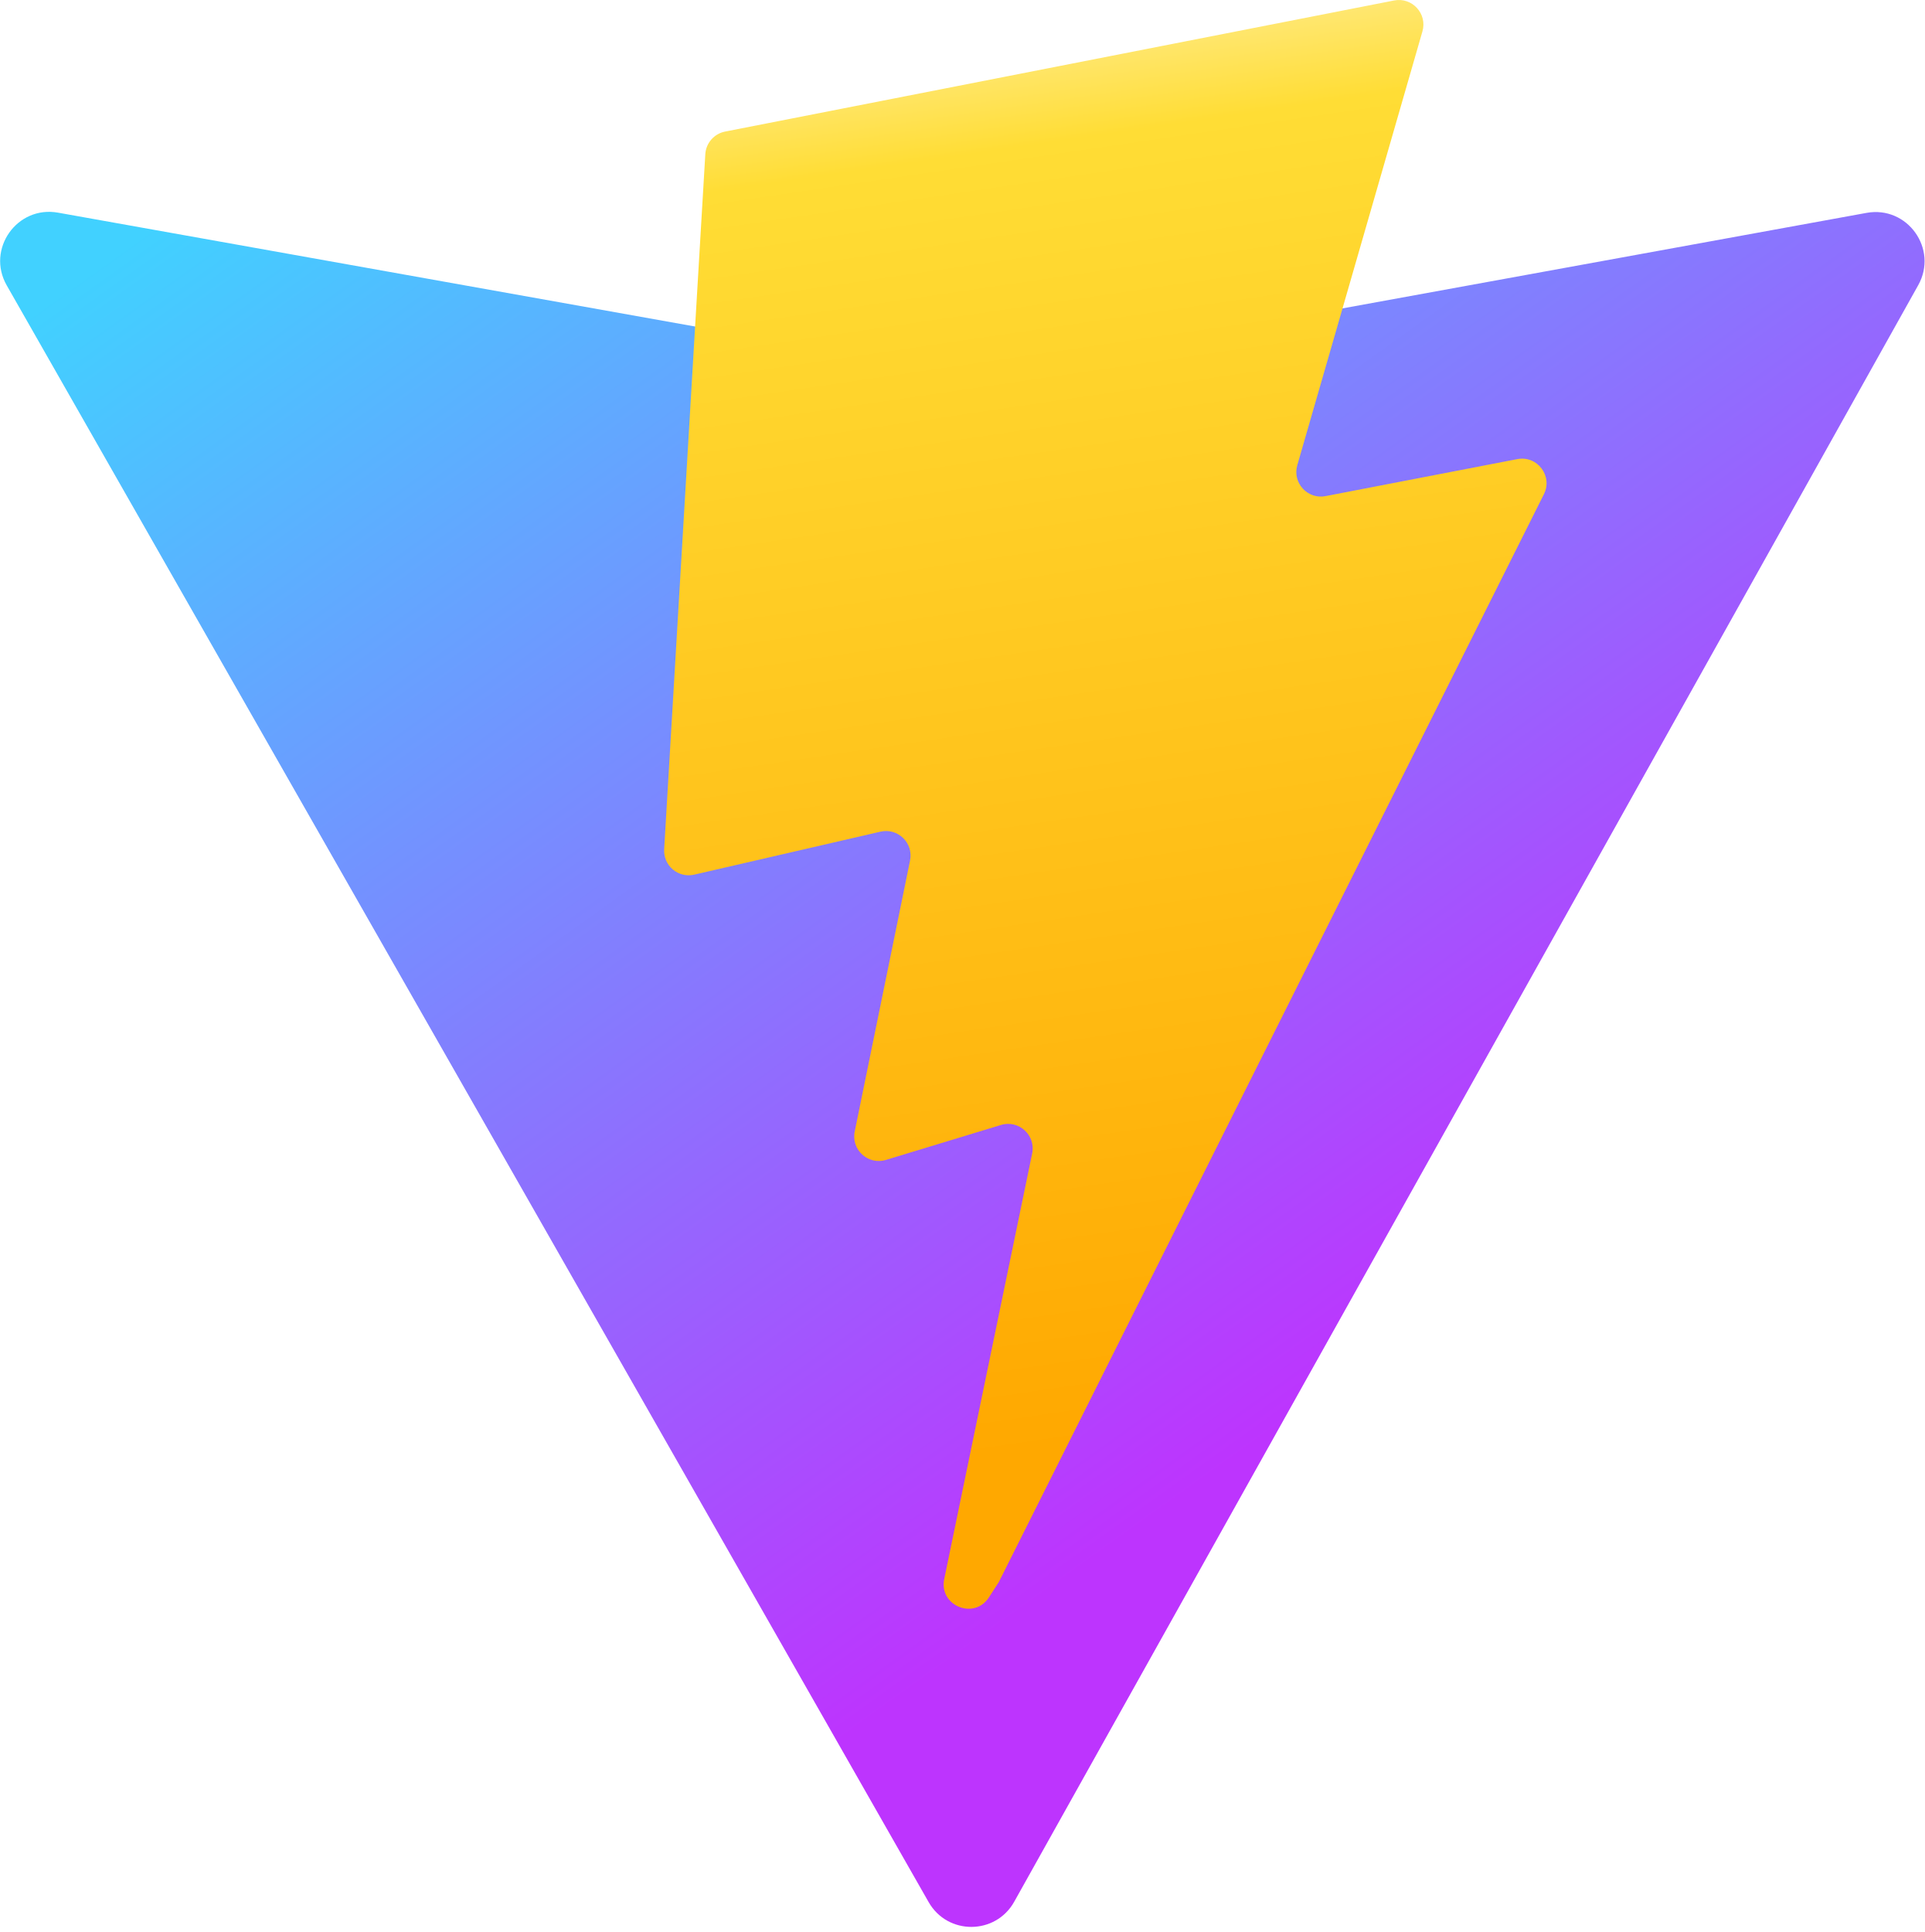
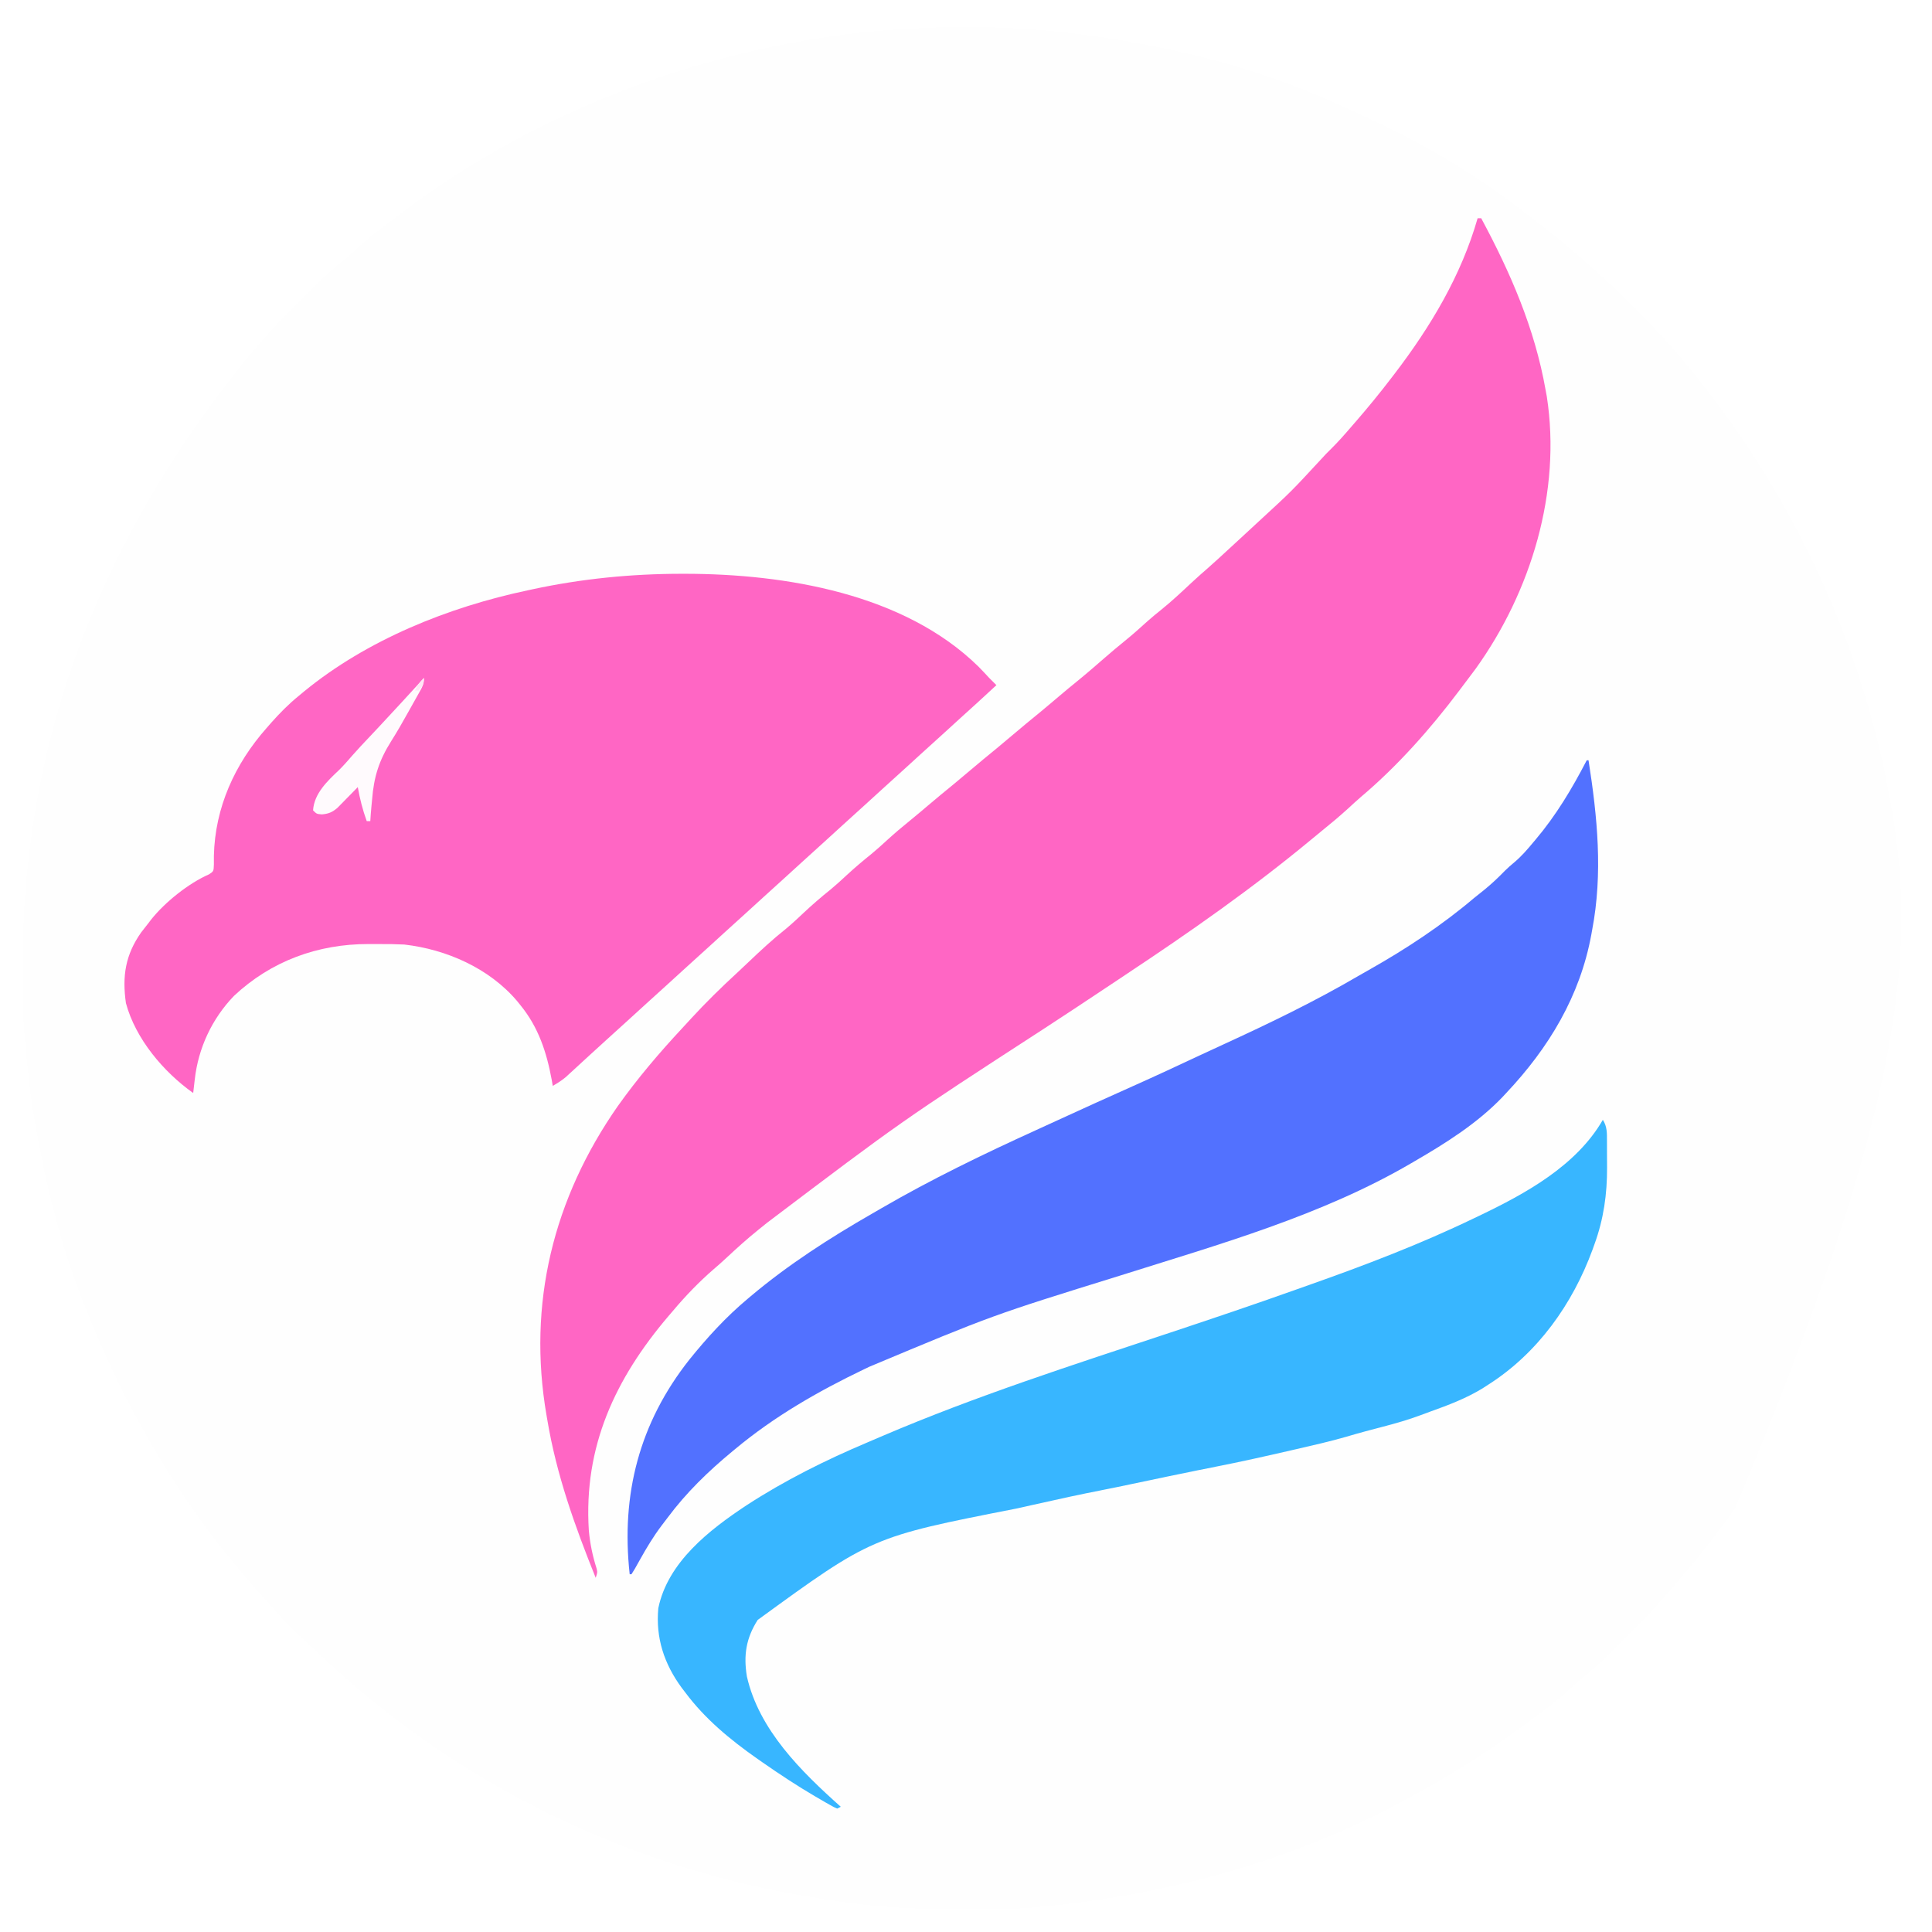
- <svg xmlns="http://www.w3.org/2000/svg" aria-hidden="true" role="img" class="iconify iconify--logos" width="31.88" height="32" preserveAspectRatio="xMidYMid meet" viewBox="0 0 256 257">
-   <defs>
-     <linearGradient id="IconifyId1813088fe1fbc01fb466" x1="-.828%" x2="57.636%" y1="7.652%" y2="78.411%">
-       <stop offset="0%" stop-color="#41D1FF" />
-       <stop offset="100%" stop-color="#BD34FE" />
-     </linearGradient>
-     <linearGradient id="IconifyId1813088fe1fbc01fb467" x1="43.376%" x2="50.316%" y1="2.242%" y2="89.03%">
-       <stop offset="0%" stop-color="#FFEA83" />
-       <stop offset="8.333%" stop-color="#FFDD35" />
-       <stop offset="100%" stop-color="#FFA800" />
-     </linearGradient>
-   </defs>
-   <path fill="url(#IconifyId1813088fe1fbc01fb466)" d="M255.153 37.938L134.897 252.976c-2.483 4.44-8.862 4.466-11.382.048L.875 37.958c-2.746-4.814 1.371-10.646 6.827-9.67l120.385 21.517a6.537 6.537 0 0 0 2.322-.004l117.867-21.483c5.438-.991 9.574 4.796 6.877 9.62Z" />
-   <path fill="url(#IconifyId1813088fe1fbc01fb467)" d="M185.432.063L96.44 17.501a3.268 3.268 0 0 0-2.634 3.014l-5.474 92.456a3.268 3.268 0 0 0 3.997 3.378l24.777-5.718c2.318-.535 4.413 1.507 3.936 3.838l-7.361 36.047c-.495 2.426 1.782 4.5 4.151 3.78l15.304-4.649c2.372-.72 4.652 1.36 4.15 3.788l-11.698 56.621c-.732 3.542 3.979 5.473 5.943 2.437l1.313-2.028l72.516-144.72c1.215-2.423-.88-5.186-3.54-4.672l-25.505 4.922c-2.396.462-4.435-1.77-3.759-4.114l16.646-57.705c.677-2.35-1.37-4.583-3.769-4.113Z" />
+ <svg xmlns="http://www.w3.org/2000/svg" version="1.1" width="1080" height="1080">
+   <path d="M0 0 C1.206 0.261 2.412 0.522 3.655 0.792 C33.018 7.297 62.555 16.679 90 29 C91.435 29.637 91.435 29.637 92.899 30.288 C99.974 33.439 107.001 36.684 114 40 C114.863 40.408 115.727 40.817 116.616 41.237 C144.147 54.363 170.771 70.464 195 89 C195.856 89.649 195.856 89.649 196.729 90.312 C200.508 93.181 204.261 96.08 208 99 C208.838 99.654 209.676 100.307 210.539 100.98 C221.384 109.547 231.824 118.653 242 128 C242.854 128.778 242.854 128.778 243.725 129.572 C254.331 139.258 264.291 149.418 274 160 C274.887 160.96 275.774 161.921 276.688 162.91 C282.023 168.755 287.055 174.823 292 181 C292.415 181.515 292.83 182.03 293.257 182.561 C347.629 250.21 385.109 330.647 401 416 C401.27 417.448 401.27 417.448 401.546 418.925 C416.325 499.54 411.878 584.455 315 815 C305.655 828.318 295.613 841.147 285.011 853.486 C283.05 855.771 281.099 858.064 279.156 860.364 C271.6 869.255 263.655 877.659 255.379 885.882 C253.362 887.888 251.357 889.904 249.352 891.922 C242.943 898.337 236.522 904.501 229.372 910.093 C226.731 912.216 224.277 914.487 221.812 916.812 C215.579 922.541 208.852 927.522 202.024 932.515 C200.099 933.927 198.185 935.354 196.273 936.785 C174.376 953.127 151.159 967.273 127 980 C126.07 980.491 125.14 980.982 124.181 981.488 C62.631 1013.736 -4.977 1031.518 -74 1038 C-74.974 1038.097 -75.949 1038.194 -76.952 1038.294 C-89.705 1039.399 -102.523 1039.244 -115.312 1039.25 C-117.221 1039.251 -117.221 1039.251 -119.167 1039.252 C-138.966 1039.235 -158.364 1038.666 -178 1036 C-179.289 1035.828 -180.577 1035.657 -181.905 1035.48 C-212.42 1031.344 -242.596 1025.19 -272 1016 C-273.119 1015.652 -274.238 1015.304 -275.392 1014.946 C-348.637 991.945 -416.183 952.798 -472.373 900.514 C-474.179 898.833 -475.99 897.157 -477.801 895.48 C-494.609 879.889 -494.609 879.889 -502.027 871.254 C-503.964 869.041 -505.951 866.878 -507.951 864.723 C-512.675 859.629 -517.212 854.441 -521.566 849.023 C-523.37 846.783 -525.188 844.562 -527.027 842.352 C-534.859 832.898 -542.081 823.139 -549 813 C-549.434 812.367 -549.868 811.735 -550.315 811.083 C-573.862 776.676 -592.874 739.825 -608 701 C-608.332 700.161 -608.664 699.323 -609.006 698.458 C-621.235 667.463 -629.172 634.739 -635 602 C-635.226 600.751 -635.226 600.751 -635.457 599.477 C-638.145 584.429 -639.62 569.215 -641 554 C-641.148 552.467 -641.148 552.467 -641.299 550.904 C-642.339 538.713 -642.243 526.477 -642.25 514.25 C-642.251 513.052 -642.252 511.854 -642.253 510.619 C-642.242 490.899 -641.425 471.569 -639 452 C-638.799 450.271 -638.799 450.271 -638.594 448.507 C-627.185 351.717 -587.205 258.7 -516.48 171.722 C-515.031 170.036 -513.593 168.34 -512.157 166.643 C-504.727 157.906 -496.942 149.627 -488.806 141.545 C-486.862 139.612 -484.929 137.668 -482.996 135.723 C-476.665 129.385 -470.286 123.366 -463.261 117.798 C-460.583 115.668 -458.111 113.412 -455.625 111.062 C-450.258 106.136 -444.592 101.688 -438.764 97.327 C-436.951 95.963 -435.152 94.581 -433.355 93.195 C-362.171 38.612 -276.631 4.404 -188 -8 C-187.01 -8.14 -186.02 -8.281 -185 -8.425 C-170.81 -10.384 -156.608 -11.431 -142.312 -12.188 C-141.511 -12.23 -140.71 -12.273 -139.885 -12.317 C-92.858 -14.781 -45.939 -10.019 0 0 Z " fill="#FEFEFE" transform="translate(655,28)" />
+   <path d="M0 0 C0.66 0 1.32 0 2 0 C18.419 30.531 31.943 61.641 38 96 C38.226 97.226 38.451 98.452 38.684 99.715 C46.893 152.763 29.884 208.732 -1.103 251.845 C-2.928 254.334 -4.786 256.796 -6.661 259.248 C-7.95 260.935 -9.224 262.632 -10.496 264.332 C-26.416 285.489 -44.81 306.24 -65.059 323.34 C-67.534 325.457 -69.917 327.668 -72.312 329.875 C-77.189 334.318 -82.215 338.518 -87.35 342.659 C-89.248 344.202 -91.133 345.762 -93.016 347.324 C-125.987 374.673 -161.252 399.327 -196.944 422.972 C-199.949 424.966 -202.948 426.968 -205.945 428.973 C-218.189 437.162 -230.489 445.262 -242.824 453.312 C-321.972 504.655 -321.972 504.655 -397.175 561.512 C-398.778 562.819 -400.39 564.113 -402.004 565.406 C-408.256 570.43 -414.152 575.755 -420.008 581.227 C-422.313 583.376 -424.661 585.458 -427.062 587.5 C-435.326 594.66 -442.98 602.626 -450 611 C-451.135 612.319 -451.135 612.319 -452.293 613.664 C-482.18 648.787 -499.817 686.705 -496.843 733.465 C-496.194 740.811 -494.732 747.81 -492.488 754.828 C-492 757 -492 757 -493 760 C-504.578 731.291 -514.86 702.636 -520 672 C-520.233 670.656 -520.233 670.656 -520.471 669.285 C-531.283 606.761 -516.71 547.941 -480.58 496.22 C-469.611 480.803 -457.417 466.478 -444.526 452.644 C-442.856 450.844 -441.197 449.034 -439.539 447.223 C-431.403 438.386 -422.925 430.061 -414.085 421.933 C-411.906 419.913 -409.749 417.87 -407.598 415.82 C-400.827 409.374 -394.066 403.085 -386.738 397.27 C-383.365 394.474 -380.188 391.503 -377 388.5 C-372.065 383.853 -367.005 379.481 -361.711 375.242 C-358.711 372.761 -355.848 370.151 -353 367.5 C-348.39 363.21 -343.622 359.196 -338.715 355.246 C-335.893 352.912 -333.194 350.48 -330.5 348 C-326.087 343.943 -321.545 340.113 -316.883 336.348 C-313.72 333.772 -310.607 331.143 -307.5 328.5 C-302.651 324.379 -297.748 320.33 -292.812 316.312 C-289.682 313.739 -286.588 311.124 -283.5 308.5 C-278.65 304.379 -273.748 300.33 -268.812 296.312 C-265.682 293.739 -262.588 291.124 -259.5 288.5 C-254.65 284.379 -249.748 280.33 -244.812 276.312 C-241.118 273.275 -237.475 270.179 -233.832 267.082 C-230.461 264.222 -227.06 261.407 -223.625 258.625 C-218.506 254.461 -213.53 250.144 -208.558 245.806 C-204.82 242.553 -201.041 239.368 -197.188 236.25 C-192.825 232.719 -188.662 229.016 -184.516 225.234 C-181.987 222.988 -179.39 220.865 -176.75 218.75 C-170.988 214.091 -165.615 209.067 -160.215 204 C-157.216 201.189 -154.146 198.473 -151.035 195.785 C-146.821 192.088 -142.716 188.268 -138.594 184.469 C-137.031 183.029 -135.467 181.591 -133.902 180.152 C-130.594 177.109 -127.296 174.056 -124 171 C-123.376 170.422 -122.752 169.845 -122.108 169.25 C-104.112 152.696 -104.112 152.696 -87.535 134.754 C-85.774 132.742 -83.905 130.876 -82 129 C-78.12 125.164 -74.545 121.145 -71 117 C-70.094 115.958 -69.188 114.916 -68.281 113.875 C-61.255 105.781 -54.501 97.521 -48 89 C-47.192 87.947 -47.192 87.947 -46.367 86.872 C-26.279 60.581 -9.152 31.983 0 0 Z " fill="#FF66C4" transform="translate(826,122)" />
+   <path d="M0 0 C0.768 -0.001 1.537 -0.001 2.329 -0.002 C58.203 0.075 124.471 11.057 166.087 51.813 C168.161 53.922 170.178 56.08 172.188 58.25 C173.515 59.589 174.847 60.924 176.188 62.25 C169.402 68.535 162.602 74.799 155.715 80.973 C152.857 83.548 150.02 86.147 147.188 88.75 C142.734 92.842 138.251 96.898 133.75 100.938 C130.881 103.526 128.033 106.136 125.188 108.75 C120.734 112.842 116.251 116.898 111.75 120.938 C108.881 123.526 106.033 126.136 103.188 128.75 C98.734 132.842 94.251 136.898 89.75 140.938 C86.881 143.526 84.033 146.136 81.188 148.75 C76.734 152.842 72.251 156.898 67.75 160.938 C64.881 163.526 62.033 166.136 59.188 168.75 C54.734 172.842 50.251 176.898 45.75 180.938 C42.881 183.526 40.033 186.136 37.188 188.75 C32.734 192.842 28.251 196.898 23.75 200.938 C20.881 203.526 18.033 206.136 15.188 208.75 C10.734 212.842 6.251 216.898 1.75 220.938 C-1.119 223.526 -3.967 226.136 -6.812 228.75 C-11.266 232.842 -15.749 236.898 -20.25 240.938 C-23.119 243.526 -25.967 246.136 -28.812 248.75 C-33.266 252.842 -37.749 256.898 -42.25 260.938 C-45.119 263.526 -47.967 266.136 -50.812 268.75 C-52.323 270.134 -53.834 271.518 -55.344 272.902 C-56.772 274.213 -58.197 275.528 -59.621 276.844 C-60.489 277.638 -61.356 278.432 -62.25 279.25 C-63.012 279.951 -63.774 280.652 -64.559 281.375 C-66.859 283.288 -69.21 284.781 -71.812 286.25 C-72.02 285.064 -72.228 283.878 -72.441 282.656 C-75.292 267.319 -79.822 253.539 -89.812 241.25 C-90.491 240.41 -91.169 239.569 -91.867 238.703 C-107.398 220.464 -131.29 209.953 -154.812 207.25 C-159.437 207.017 -164.047 206.961 -168.676 206.989 C-170.744 207 -172.812 206.989 -174.881 206.977 C-203.227 206.944 -229.274 216.515 -250 235.938 C-262.3 248.693 -269.975 265.102 -271.938 282.688 C-272.024 283.419 -272.11 284.151 -272.199 284.904 C-272.409 286.686 -272.611 288.468 -272.812 290.25 C-289.424 278.471 -305.034 259.976 -310.418 240.004 C-312.575 224.945 -310.734 213.003 -301.875 200.438 C-300.535 198.697 -299.183 196.967 -297.812 195.25 C-297.33 194.614 -296.848 193.979 -296.352 193.324 C-288.639 183.628 -275.417 172.998 -263.934 167.996 C-261.383 166.294 -261.383 166.294 -261.246 162.434 C-261.23 160.852 -261.232 159.269 -261.25 157.688 C-260.637 130.69 -249.579 106.35 -231.812 86.25 C-230.985 85.301 -230.157 84.353 -229.305 83.375 C-224.444 77.905 -219.491 72.861 -213.812 68.25 C-212.842 67.442 -211.871 66.634 -210.871 65.801 C-175.587 36.885 -130.207 18.639 -85.812 9.25 C-84.855 9.042 -83.897 8.834 -82.91 8.619 C-55.652 2.765 -27.872 0.022 0 0 Z " fill="#FF66C4" transform="translate(380.8125,320.75)" />
+   <path d="M0 0 C0.33 0 0.66 0 1 0 C5.962 31.708 9.096 63.191 3 95 C2.861 95.775 2.722 96.55 2.578 97.349 C-3.705 131.831 -21.258 160.802 -45 186 C-46.092 187.174 -46.092 187.174 -47.207 188.371 C-61.175 202.909 -78.659 213.954 -96 224 C-96.66 224.388 -97.321 224.775 -98.001 225.175 C-148.262 254.58 -205.763 270.652 -260.939 288.083 C-332.221 310.204 -332.221 310.204 -401 339 C-402.042 339.498 -403.084 339.996 -404.158 340.509 C-429.753 352.797 -454.115 366.785 -476 385 C-476.515 385.425 -477.03 385.849 -477.561 386.287 C-491.05 397.447 -503.335 409.321 -513.802 423.392 C-514.913 424.883 -516.043 426.358 -517.176 427.832 C-521.748 433.896 -525.553 440.213 -529.238 446.836 C-532.313 452.358 -532.313 452.358 -534 455 C-534.33 455 -534.66 455 -535 455 C-539.933 410.294 -529.562 370.347 -501.621 335.011 C-491.719 322.723 -481.132 311.129 -469 301 C-468.478 300.558 -467.955 300.117 -467.417 299.662 C-446.367 281.925 -423.208 267.058 -399.371 253.363 C-397.734 252.422 -396.101 251.477 -394.469 250.527 C-366.428 234.244 -337.136 220.073 -307.634 206.654 C-303.593 204.815 -299.558 202.963 -295.523 201.109 C-281.774 194.798 -268.004 188.538 -254.188 182.375 C-241.226 176.59 -228.361 170.61 -215.513 164.577 C-211.379 162.639 -207.234 160.725 -203.082 158.824 C-177.342 147.025 -151.834 134.698 -127.383 120.388 C-125.225 119.131 -123.054 117.9 -120.875 116.68 C-100.619 105.223 -80.74 92.069 -63 77 C-61.022 75.415 -59.043 73.832 -57.062 72.25 C-53.075 68.983 -49.416 65.533 -45.832 61.832 C-44.105 60.105 -42.323 58.551 -40.438 57 C-36.509 53.679 -33.276 49.957 -30 46 C-29.571 45.494 -29.141 44.987 -28.699 44.465 C-17.159 30.825 -8.197 15.835 0 0 Z " fill="#5271FF" transform="translate(887,425)" />
+   <path d="M0 0 C2.45 3.763 2.306 7.551 2.301 11.887 C2.307 13.05 2.307 13.05 2.314 14.236 C2.32 15.883 2.32 17.529 2.316 19.176 C2.313 21.634 2.336 24.091 2.361 26.549 C2.424 41.484 0.458 55.463 -4.688 69.562 C-5.035 70.534 -5.382 71.506 -5.74 72.507 C-16.902 102.962 -36.433 130.463 -64 148 C-65.073 148.695 -66.145 149.39 -67.25 150.105 C-76.471 155.727 -86.263 159.434 -96.399 163.062 C-98.152 163.694 -99.899 164.34 -101.642 165 C-108.597 167.615 -115.625 169.628 -122.812 171.5 C-125.125 172.111 -127.438 172.723 -129.75 173.336 C-130.841 173.624 -131.931 173.913 -133.055 174.21 C-136.491 175.132 -139.901 176.116 -143.312 177.125 C-152.456 179.761 -161.729 181.866 -171 184 C-172.206 184.278 -173.411 184.556 -174.653 184.842 C-188.546 188.033 -202.442 191.172 -216.434 193.902 C-223.335 195.252 -230.221 196.676 -237.108 198.095 C-239.305 198.548 -241.502 199 -243.698 199.451 C-250.241 200.798 -256.779 202.162 -263.309 203.57 C-268.444 204.676 -273.588 205.725 -278.744 206.736 C-291.958 209.325 -305.104 212.176 -318.236 215.152 C-321.558 215.9 -324.882 216.637 -328.208 217.369 C-408.683 233.158 -408.683 233.158 -472.461 279.57 C-478.932 289.787 -480.432 299.23 -478.488 311.133 C-471.739 341.016 -448.118 364.27 -426 384 C-426.66 384.33 -427.32 384.66 -428 385 C-429.822 384.234 -429.822 384.234 -432.051 382.965 C-433.3 382.256 -433.3 382.256 -434.575 381.534 C-435.93 380.744 -435.93 380.744 -437.312 379.938 C-438.249 379.395 -439.186 378.853 -440.152 378.294 C-450.393 372.293 -460.265 365.786 -470 359 C-470.833 358.42 -471.667 357.839 -472.525 357.241 C-487.744 346.552 -501.828 334.986 -513 320 C-513.634 319.17 -514.268 318.34 -514.922 317.484 C-524.728 304.159 -529.539 289.582 -528 273 C-522.727 247.263 -499.472 229.213 -478.755 215.516 C-457.332 201.546 -434.521 190.22 -410.993 180.266 C-408.124 179.052 -405.263 177.822 -402.402 176.59 C-350.335 154.336 -296.18 136.973 -242.481 119.15 C-218.666 111.245 -194.9 103.229 -171.263 94.805 C-168.956 93.984 -166.647 93.168 -164.337 92.354 C-132.968 81.282 -101.984 69.461 -72 55 C-70.639 54.351 -70.639 54.351 -69.25 53.689 C-43.256 41.267 -14.838 25.71 0 0 Z " fill="#38B6FF" transform="translate(896,626)" />
+   <path d="M0 0 C0 3.7 -1.087 5.312 -2.895 8.531 C-3.516 9.642 -4.137 10.754 -4.776 11.898 C-5.109 12.486 -5.441 13.073 -5.784 13.679 C-6.82 15.513 -7.845 17.353 -8.868 19.195 C-11.911 24.652 -14.992 30.066 -18.34 35.344 C-25.136 46.135 -28.017 55.297 -29 68 C-29.188 69.91 -29.188 69.91 -29.379 71.859 C-29.631 74.573 -29.843 77.28 -30 80 C-30.66 80 -31.32 80 -32 80 C-34.266 73.745 -35.838 67.548 -37 61 C-37.892 61.915 -38.784 62.83 -39.703 63.773 C-40.885 64.974 -42.067 66.175 -43.25 67.375 C-43.837 67.978 -44.423 68.582 -45.027 69.203 C-45.601 69.783 -46.175 70.363 -46.766 70.961 C-47.289 71.495 -47.813 72.029 -48.353 72.58 C-51.197 75.032 -53.375 75.95 -57.125 76.25 C-60 76 -60 76 -62 74 C-61.37 64.515 -53.986 57.61 -47.406 51.398 C-44.743 48.744 -42.308 45.946 -39.847 43.105 C-36.916 39.765 -33.865 36.542 -30.812 33.312 C-29.49 31.908 -28.169 30.503 -26.848 29.098 C-26.198 28.407 -25.549 27.716 -24.879 27.004 C-16.508 18.076 -8.263 9.028 0 0 Z " fill="#FFFAFD" transform="translate(237,379)" />
+   <path d="M0 0 C0 3.52 -0.704 4.439 -3 7 C-3.66 7 -4.32 7 -5 7 C-3.707 4.116 -2.341 2.128 0 0 Z " fill="#FFE5F5" transform="translate(237,379)" />
</svg>
